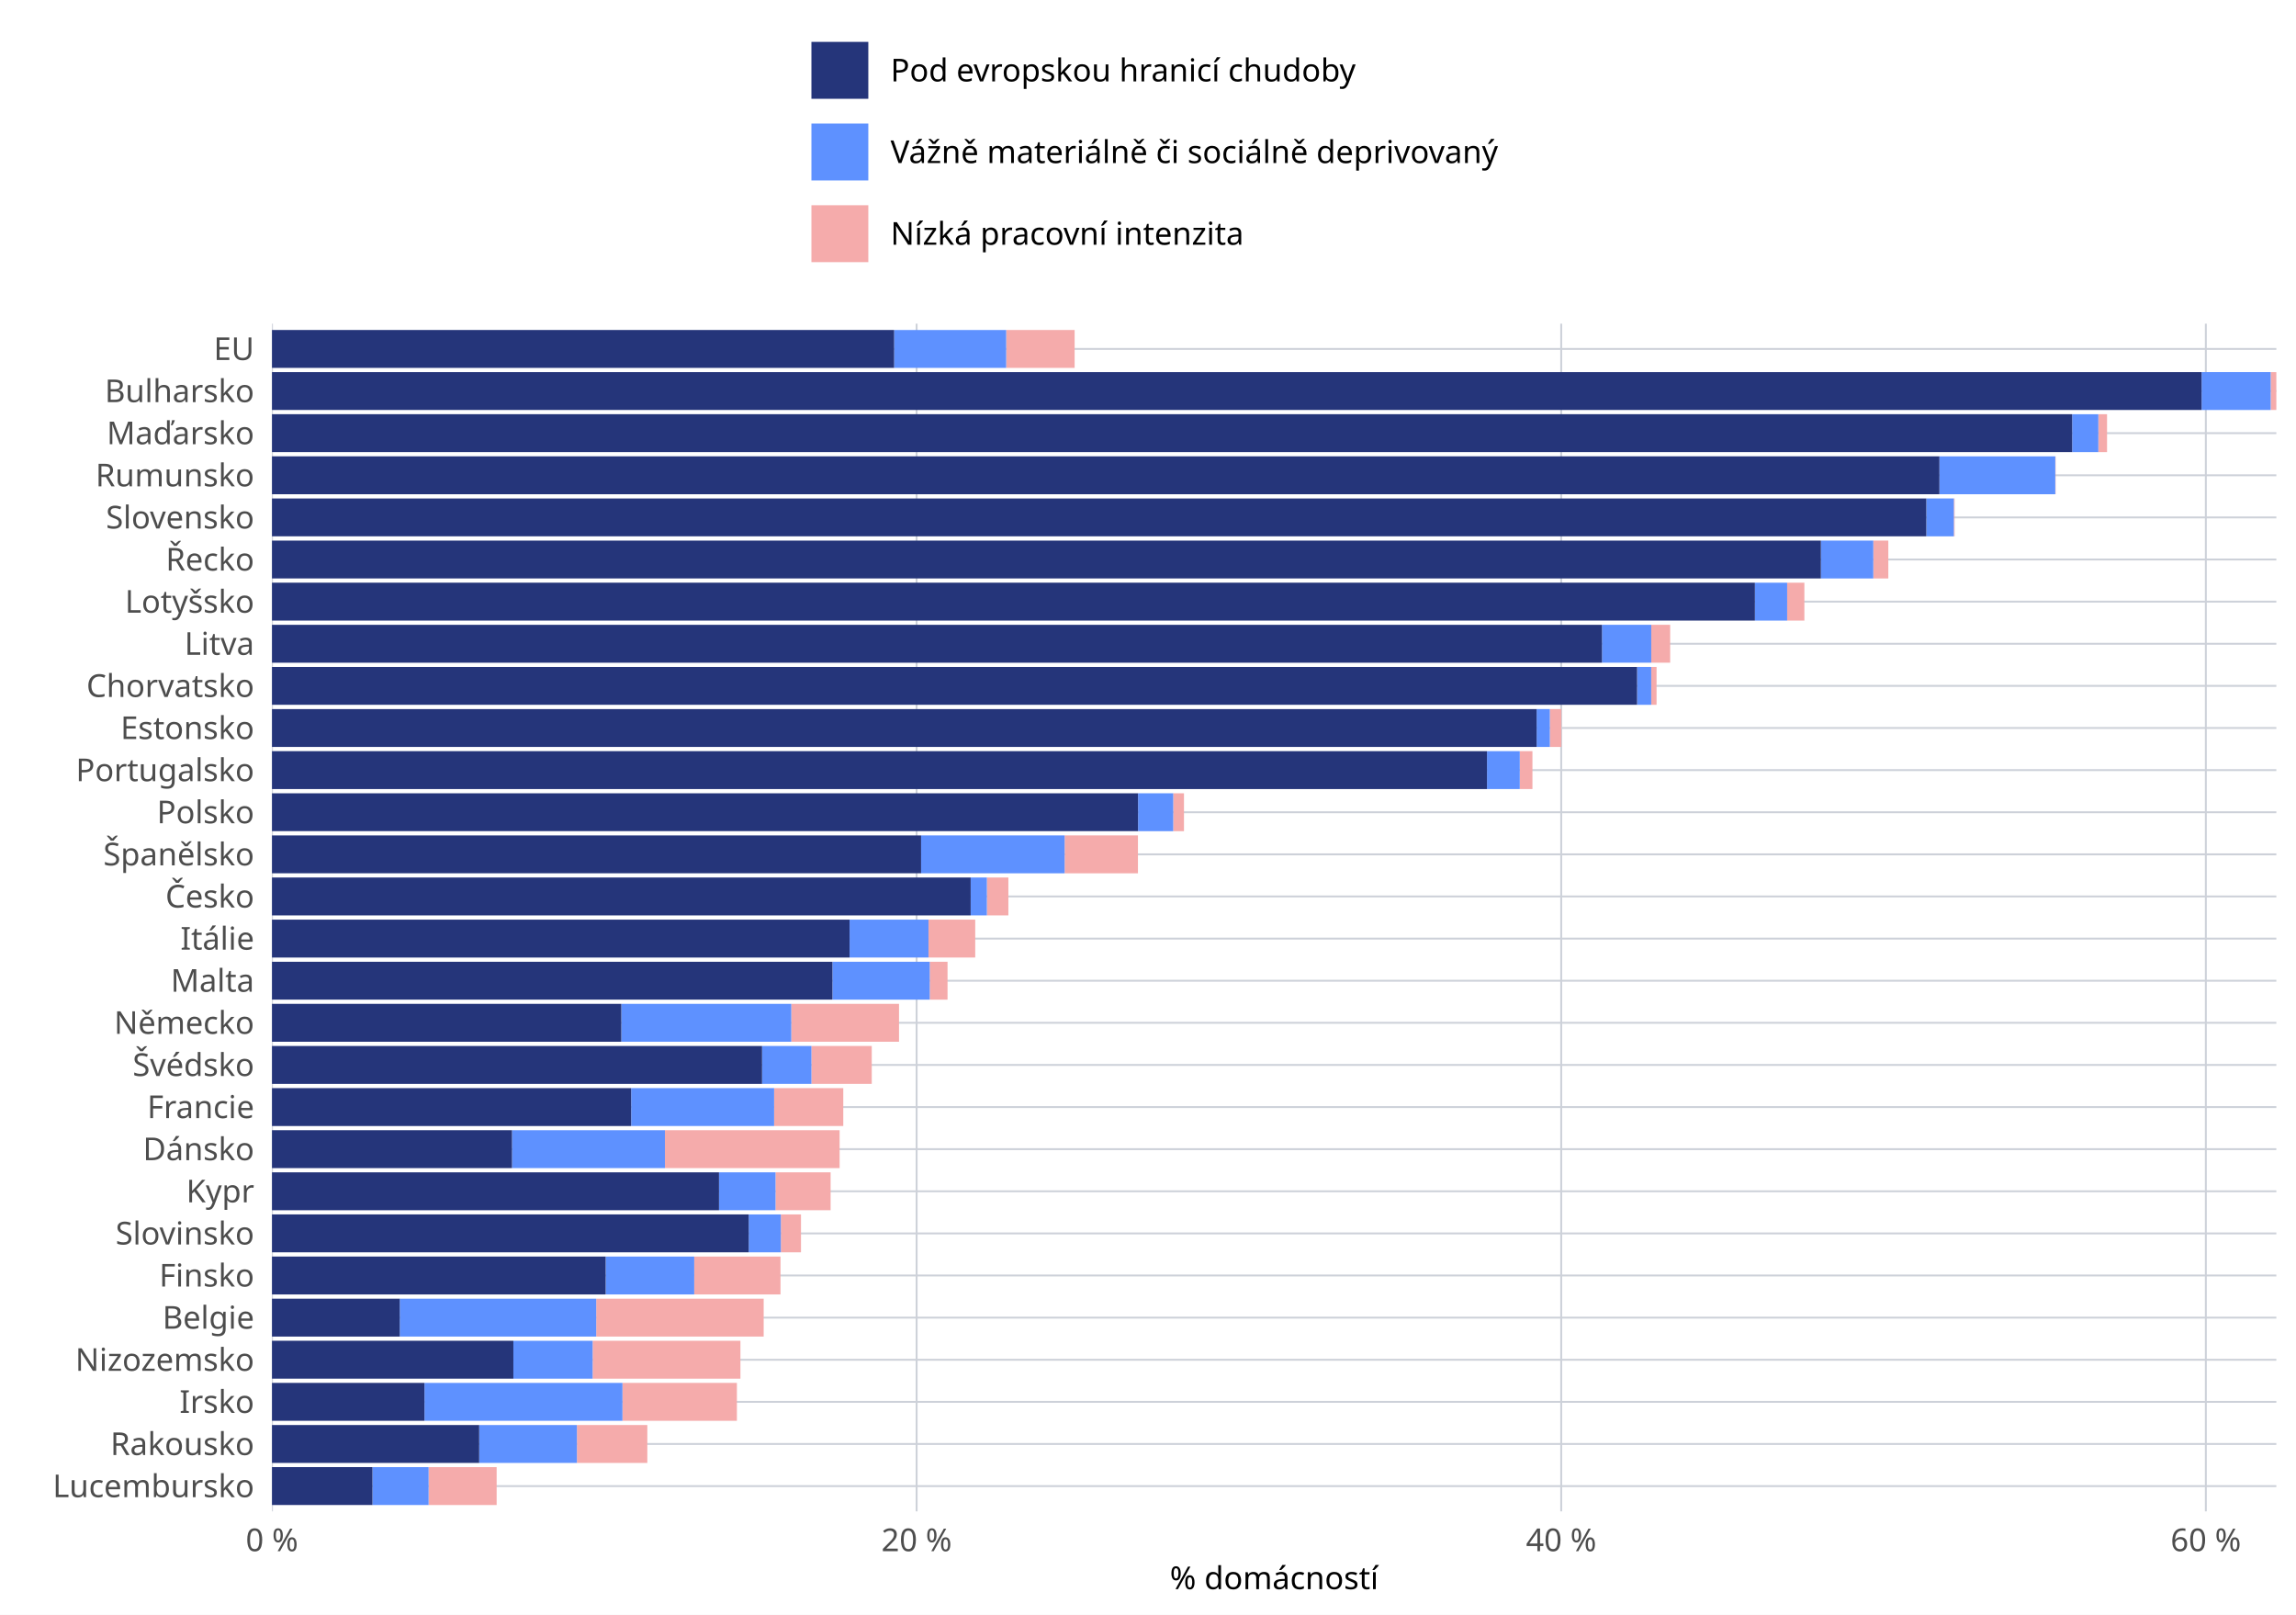
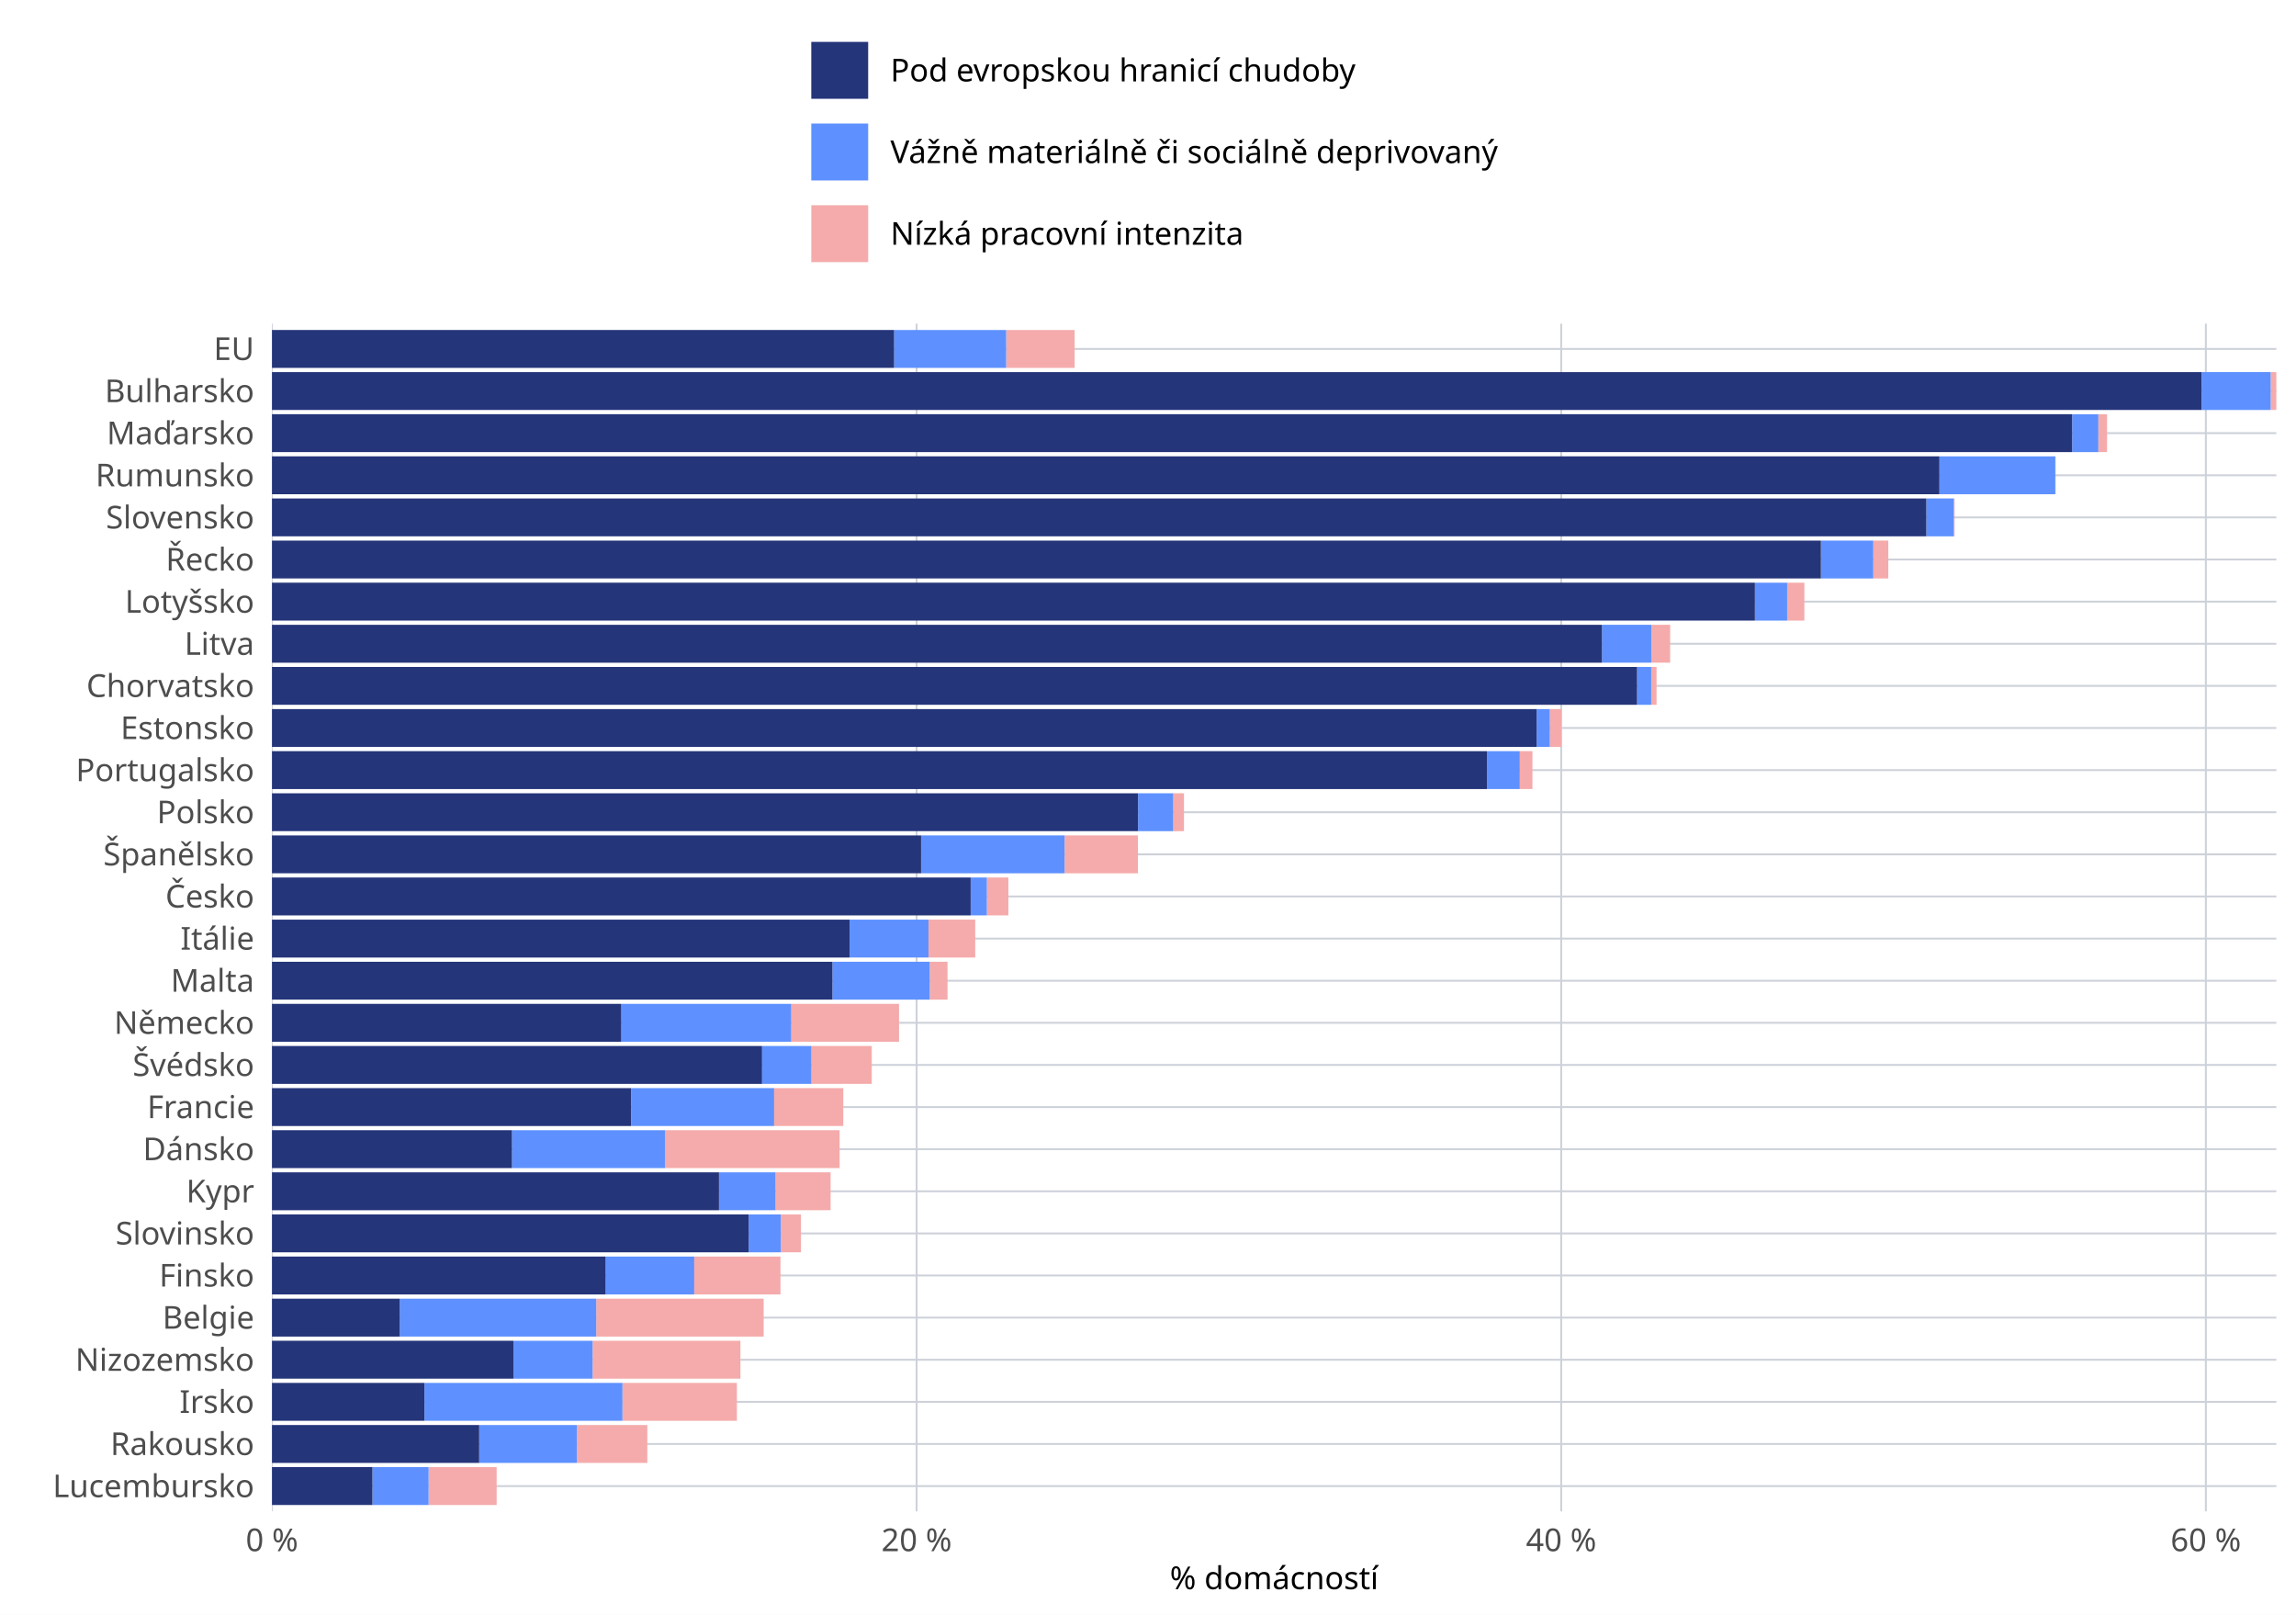
<svg xmlns="http://www.w3.org/2000/svg" class="svglite" width="640.00pt" height="450.00pt" viewBox="0 0 640.00 450.00">
  <defs>
    <style type="text/css">
    .svglite line, .svglite polyline, .svglite polygon, .svglite path, .svglite rect, .svglite circle {
      fill: none;
      stroke: #000000;
      stroke-linecap: round;
      stroke-linejoin: round;
      stroke-miterlimit: 10.00;
    }
    .svglite text {
      white-space: pre;
    }
  </style>
  </defs>
  <rect width="100%" height="100%" style="stroke: none; fill: #FFFFFF;" />
  <defs>
    <clipPath id="cpMC4wMHw2NDAuMDB8MC4wMHw0NTAuMDA=">
      <rect x="0.00" y="0.00" width="640.00" height="450.00" />
    </clipPath>
  </defs>
  <g clip-path="url(#cpMC4wMHw2NDAuMDB8MC4wMHw0NTAuMDA=)">
</g>
  <defs>
    <clipPath id="cpNzUuODF8NjM0LjUyfDkwLjIwfDQyMS4xNw==">
      <rect x="75.81" y="90.20" width="558.71" height="330.97" />
    </clipPath>
  </defs>
  <g clip-path="url(#cpNzUuODF8NjM0LjUyfDkwLjIwfDQyMS4xNw==)">
    <polyline points="75.81,414.13 634.52,414.13 " style="stroke-width: 0.53; stroke: #CDD1D9; stroke-linecap: butt;" />
    <polyline points="75.81,402.39 634.52,402.39 " style="stroke-width: 0.53; stroke: #CDD1D9; stroke-linecap: butt;" />
    <polyline points="75.81,390.65 634.52,390.65 " style="stroke-width: 0.53; stroke: #CDD1D9; stroke-linecap: butt;" />
    <polyline points="75.81,378.92 634.52,378.92 " style="stroke-width: 0.53; stroke: #CDD1D9; stroke-linecap: butt;" />
    <polyline points="75.81,367.18 634.52,367.18 " style="stroke-width: 0.53; stroke: #CDD1D9; stroke-linecap: butt;" />
    <polyline points="75.81,355.44 634.52,355.44 " style="stroke-width: 0.53; stroke: #CDD1D9; stroke-linecap: butt;" />
    <polyline points="75.81,343.71 634.52,343.71 " style="stroke-width: 0.53; stroke: #CDD1D9; stroke-linecap: butt;" />
    <polyline points="75.81,331.97 634.52,331.97 " style="stroke-width: 0.53; stroke: #CDD1D9; stroke-linecap: butt;" />
    <polyline points="75.81,320.23 634.52,320.23 " style="stroke-width: 0.53; stroke: #CDD1D9; stroke-linecap: butt;" />
    <polyline points="75.81,308.50 634.52,308.50 " style="stroke-width: 0.53; stroke: #CDD1D9; stroke-linecap: butt;" />
    <polyline points="75.81,296.76 634.52,296.76 " style="stroke-width: 0.53; stroke: #CDD1D9; stroke-linecap: butt;" />
    <polyline points="75.81,285.02 634.52,285.02 " style="stroke-width: 0.53; stroke: #CDD1D9; stroke-linecap: butt;" />
    <polyline points="75.81,273.29 634.52,273.29 " style="stroke-width: 0.53; stroke: #CDD1D9; stroke-linecap: butt;" />
    <polyline points="75.81,261.55 634.52,261.55 " style="stroke-width: 0.53; stroke: #CDD1D9; stroke-linecap: butt;" />
    <polyline points="75.81,249.81 634.52,249.81 " style="stroke-width: 0.53; stroke: #CDD1D9; stroke-linecap: butt;" />
    <polyline points="75.81,238.08 634.52,238.08 " style="stroke-width: 0.53; stroke: #CDD1D9; stroke-linecap: butt;" />
    <polyline points="75.81,226.34 634.52,226.34 " style="stroke-width: 0.53; stroke: #CDD1D9; stroke-linecap: butt;" />
    <polyline points="75.81,214.60 634.52,214.60 " style="stroke-width: 0.53; stroke: #CDD1D9; stroke-linecap: butt;" />
    <polyline points="75.81,202.87 634.52,202.87 " style="stroke-width: 0.53; stroke: #CDD1D9; stroke-linecap: butt;" />
    <polyline points="75.81,191.13 634.52,191.13 " style="stroke-width: 0.53; stroke: #CDD1D9; stroke-linecap: butt;" />
    <polyline points="75.81,179.39 634.52,179.39 " style="stroke-width: 0.53; stroke: #CDD1D9; stroke-linecap: butt;" />
    <polyline points="75.81,167.66 634.52,167.66 " style="stroke-width: 0.53; stroke: #CDD1D9; stroke-linecap: butt;" />
    <polyline points="75.81,155.92 634.52,155.92 " style="stroke-width: 0.53; stroke: #CDD1D9; stroke-linecap: butt;" />
    <polyline points="75.81,144.18 634.52,144.18 " style="stroke-width: 0.53; stroke: #CDD1D9; stroke-linecap: butt;" />
    <polyline points="75.81,132.45 634.52,132.45 " style="stroke-width: 0.53; stroke: #CDD1D9; stroke-linecap: butt;" />
    <polyline points="75.81,120.71 634.52,120.71 " style="stroke-width: 0.53; stroke: #CDD1D9; stroke-linecap: butt;" />
    <polyline points="75.81,108.97 634.52,108.97 " style="stroke-width: 0.53; stroke: #CDD1D9; stroke-linecap: butt;" />
    <polyline points="75.81,97.24 634.52,97.24 " style="stroke-width: 0.53; stroke: #CDD1D9; stroke-linecap: butt;" />
    <polyline points="75.81,421.17 75.81,90.20 " style="stroke-width: 0.53; stroke: #CDD1D9; stroke-linecap: butt;" />
    <polyline points="255.50,421.17 255.50,90.20 " style="stroke-width: 0.53; stroke: #CDD1D9; stroke-linecap: butt;" />
    <polyline points="435.18,421.17 435.18,90.20 " style="stroke-width: 0.53; stroke: #CDD1D9; stroke-linecap: butt;" />
    <polyline points="614.87,421.17 614.87,90.20 " style="stroke-width: 0.53; stroke: #CDD1D9; stroke-linecap: butt;" />
    <rect x="632.94" y="103.69" width="1.58" height="10.56" style="stroke-width: 1.07; stroke: none; stroke-linecap: butt; stroke-linejoin: miter; fill: #F5ABAB;" />
    <rect x="613.69" y="103.69" width="19.25" height="10.56" style="stroke-width: 1.07; stroke: none; stroke-linecap: butt; stroke-linejoin: miter; fill: #5E91FF;" />
    <rect x="75.81" y="103.69" width="537.87" height="10.56" style="stroke-width: 1.07; stroke: none; stroke-linecap: butt; stroke-linejoin: miter; fill: #25357A;" />
    <rect x="584.90" y="115.43" width="2.43" height="10.56" style="stroke-width: 1.07; stroke: none; stroke-linecap: butt; stroke-linejoin: miter; fill: #F5ABAB;" />
    <rect x="577.61" y="115.43" width="7.29" height="10.56" style="stroke-width: 1.07; stroke: none; stroke-linecap: butt; stroke-linejoin: miter; fill: #5E91FF;" />
    <rect x="75.81" y="115.43" width="501.79" height="10.56" style="stroke-width: 1.07; stroke: none; stroke-linecap: butt; stroke-linejoin: miter; fill: #25357A;" />
    <rect x="544.62" y="138.90" width="0.22" height="10.56" style="stroke-width: 1.07; stroke: none; stroke-linecap: butt; stroke-linejoin: miter; fill: #F5ABAB;" />
    <rect x="536.95" y="138.90" width="7.67" height="10.56" style="stroke-width: 1.07; stroke: none; stroke-linecap: butt; stroke-linejoin: miter; fill: #5E91FF;" />
    <rect x="75.81" y="138.90" width="461.14" height="10.56" style="stroke-width: 1.07; stroke: none; stroke-linecap: butt; stroke-linejoin: miter; fill: #25357A;" />
    <rect x="522.16" y="150.64" width="4.20" height="10.56" style="stroke-width: 1.07; stroke: none; stroke-linecap: butt; stroke-linejoin: miter; fill: #F5ABAB;" />
    <rect x="507.57" y="150.64" width="14.60" height="10.56" style="stroke-width: 1.07; stroke: none; stroke-linecap: butt; stroke-linejoin: miter; fill: #5E91FF;" />
    <rect x="75.81" y="150.64" width="431.76" height="10.56" style="stroke-width: 1.07; stroke: none; stroke-linecap: butt; stroke-linejoin: miter; fill: #25357A;" />
    <rect x="572.90" y="127.17" width="0.10" height="10.56" style="stroke-width: 1.07; stroke: none; stroke-linecap: butt; stroke-linejoin: miter; fill: #F5ABAB;" />
    <rect x="540.60" y="127.17" width="32.30" height="10.56" style="stroke-width: 1.07; stroke: none; stroke-linecap: butt; stroke-linejoin: miter; fill: #5E91FF;" />
    <rect x="75.81" y="127.17" width="464.79" height="10.56" style="stroke-width: 1.07; stroke: none; stroke-linecap: butt; stroke-linejoin: miter; fill: #25357A;" />
    <rect x="460.27" y="185.85" width="1.49" height="10.56" style="stroke-width: 1.07; stroke: none; stroke-linecap: butt; stroke-linejoin: miter; fill: #F5ABAB;" />
    <rect x="456.34" y="185.85" width="3.93" height="10.56" style="stroke-width: 1.07; stroke: none; stroke-linecap: butt; stroke-linejoin: miter; fill: #5E91FF;" />
    <rect x="75.81" y="185.85" width="380.52" height="10.56" style="stroke-width: 1.07; stroke: none; stroke-linecap: butt; stroke-linejoin: miter; fill: #25357A;" />
    <rect x="498.16" y="162.38" width="4.80" height="10.56" style="stroke-width: 1.07; stroke: none; stroke-linecap: butt; stroke-linejoin: miter; fill: #F5ABAB;" />
    <rect x="489.17" y="162.38" width="8.99" height="10.56" style="stroke-width: 1.07; stroke: none; stroke-linecap: butt; stroke-linejoin: miter; fill: #5E91FF;" />
    <rect x="75.81" y="162.38" width="413.36" height="10.56" style="stroke-width: 1.07; stroke: none; stroke-linecap: butt; stroke-linejoin: miter; fill: #25357A;" />
    <rect x="460.28" y="174.11" width="5.27" height="10.56" style="stroke-width: 1.07; stroke: none; stroke-linecap: butt; stroke-linejoin: miter; fill: #F5ABAB;" />
    <rect x="446.54" y="174.11" width="13.74" height="10.56" style="stroke-width: 1.07; stroke: none; stroke-linecap: butt; stroke-linejoin: miter; fill: #5E91FF;" />
    <rect x="75.81" y="174.11" width="370.73" height="10.56" style="stroke-width: 1.07; stroke: none; stroke-linecap: butt; stroke-linejoin: miter; fill: #25357A;" />
    <rect x="423.63" y="209.32" width="3.53" height="10.56" style="stroke-width: 1.07; stroke: none; stroke-linecap: butt; stroke-linejoin: miter; fill: #F5ABAB;" />
    <rect x="414.49" y="209.32" width="9.14" height="10.56" style="stroke-width: 1.07; stroke: none; stroke-linecap: butt; stroke-linejoin: miter; fill: #5E91FF;" />
    <rect x="75.81" y="209.32" width="338.68" height="10.56" style="stroke-width: 1.07; stroke: none; stroke-linecap: butt; stroke-linejoin: miter; fill: #25357A;" />
    <rect x="432.02" y="197.59" width="3.20" height="10.56" style="stroke-width: 1.07; stroke: none; stroke-linecap: butt; stroke-linejoin: miter; fill: #F5ABAB;" />
    <rect x="428.33" y="197.59" width="3.68" height="10.56" style="stroke-width: 1.07; stroke: none; stroke-linecap: butt; stroke-linejoin: miter; fill: #5E91FF;" />
    <rect x="75.81" y="197.59" width="352.52" height="10.56" style="stroke-width: 1.07; stroke: none; stroke-linecap: butt; stroke-linejoin: miter; fill: #25357A;" />
    <rect x="327.02" y="221.06" width="3.01" height="10.56" style="stroke-width: 1.07; stroke: none; stroke-linecap: butt; stroke-linejoin: miter; fill: #F5ABAB;" />
    <rect x="317.23" y="221.06" width="9.80" height="10.56" style="stroke-width: 1.07; stroke: none; stroke-linecap: butt; stroke-linejoin: miter; fill: #5E91FF;" />
    <rect x="75.81" y="221.06" width="241.41" height="10.56" style="stroke-width: 1.07; stroke: none; stroke-linecap: butt; stroke-linejoin: miter; fill: #25357A;" />
    <rect x="275.09" y="244.53" width="5.99" height="10.56" style="stroke-width: 1.07; stroke: none; stroke-linecap: butt; stroke-linejoin: miter; fill: #F5ABAB;" />
    <rect x="270.57" y="244.53" width="4.52" height="10.56" style="stroke-width: 1.07; stroke: none; stroke-linecap: butt; stroke-linejoin: miter; fill: #5E91FF;" />
    <rect x="75.81" y="244.53" width="194.76" height="10.56" style="stroke-width: 1.07; stroke: none; stroke-linecap: butt; stroke-linejoin: miter; fill: #25357A;" />
    <rect x="259.16" y="268.01" width="4.96" height="10.56" style="stroke-width: 1.07; stroke: none; stroke-linecap: butt; stroke-linejoin: miter; fill: #F5ABAB;" />
    <rect x="232.03" y="268.01" width="27.13" height="10.56" style="stroke-width: 1.07; stroke: none; stroke-linecap: butt; stroke-linejoin: miter; fill: #5E91FF;" />
    <rect x="75.81" y="268.01" width="156.22" height="10.56" style="stroke-width: 1.07; stroke: none; stroke-linecap: butt; stroke-linejoin: miter; fill: #25357A;" />
    <rect x="216.17" y="326.69" width="15.36" height="10.56" style="stroke-width: 1.07; stroke: none; stroke-linecap: butt; stroke-linejoin: miter; fill: #F5ABAB;" />
    <rect x="200.43" y="326.69" width="15.74" height="10.56" style="stroke-width: 1.07; stroke: none; stroke-linecap: butt; stroke-linejoin: miter; fill: #5E91FF;" />
    <rect x="75.81" y="326.69" width="124.61" height="10.56" style="stroke-width: 1.07; stroke: none; stroke-linecap: butt; stroke-linejoin: miter; fill: #25357A;" />
    <rect x="296.77" y="232.80" width="20.43" height="10.56" style="stroke-width: 1.07; stroke: none; stroke-linecap: butt; stroke-linejoin: miter; fill: #F5ABAB;" />
    <rect x="256.75" y="232.80" width="40.01" height="10.56" style="stroke-width: 1.07; stroke: none; stroke-linecap: butt; stroke-linejoin: miter; fill: #5E91FF;" />
    <rect x="75.81" y="232.80" width="180.94" height="10.56" style="stroke-width: 1.07; stroke: none; stroke-linecap: butt; stroke-linejoin: miter; fill: #25357A;" />
    <rect x="217.66" y="338.42" width="5.61" height="10.56" style="stroke-width: 1.07; stroke: none; stroke-linecap: butt; stroke-linejoin: miter; fill: #F5ABAB;" />
    <rect x="208.70" y="338.42" width="8.96" height="10.56" style="stroke-width: 1.07; stroke: none; stroke-linecap: butt; stroke-linejoin: miter; fill: #5E91FF;" />
    <rect x="75.81" y="338.42" width="132.89" height="10.56" style="stroke-width: 1.07; stroke: none; stroke-linecap: butt; stroke-linejoin: miter; fill: #25357A;" />
    <rect x="258.81" y="256.27" width="13.03" height="10.56" style="stroke-width: 1.07; stroke: none; stroke-linecap: butt; stroke-linejoin: miter; fill: #F5ABAB;" />
    <rect x="236.82" y="256.27" width="21.99" height="10.56" style="stroke-width: 1.07; stroke: none; stroke-linecap: butt; stroke-linejoin: miter; fill: #5E91FF;" />
    <rect x="75.81" y="256.27" width="161.01" height="10.56" style="stroke-width: 1.07; stroke: none; stroke-linecap: butt; stroke-linejoin: miter; fill: #25357A;" />
    <rect x="215.78" y="303.22" width="19.28" height="10.56" style="stroke-width: 1.07; stroke: none; stroke-linecap: butt; stroke-linejoin: miter; fill: #F5ABAB;" />
    <rect x="175.93" y="303.22" width="39.85" height="10.56" style="stroke-width: 1.07; stroke: none; stroke-linecap: butt; stroke-linejoin: miter; fill: #5E91FF;" />
    <rect x="75.81" y="303.22" width="100.11" height="10.56" style="stroke-width: 1.07; stroke: none; stroke-linecap: butt; stroke-linejoin: miter; fill: #25357A;" />
    <rect x="220.55" y="279.74" width="30.05" height="10.56" style="stroke-width: 1.07; stroke: none; stroke-linecap: butt; stroke-linejoin: miter; fill: #F5ABAB;" />
    <rect x="173.18" y="279.74" width="47.38" height="10.56" style="stroke-width: 1.07; stroke: none; stroke-linecap: butt; stroke-linejoin: miter; fill: #5E91FF;" />
    <rect x="75.81" y="279.74" width="97.37" height="10.56" style="stroke-width: 1.07; stroke: none; stroke-linecap: butt; stroke-linejoin: miter; fill: #25357A;" />
    <rect x="226.17" y="291.48" width="16.83" height="10.56" style="stroke-width: 1.07; stroke: none; stroke-linecap: butt; stroke-linejoin: miter; fill: #F5ABAB;" />
    <rect x="212.43" y="291.48" width="13.75" height="10.56" style="stroke-width: 1.07; stroke: none; stroke-linecap: butt; stroke-linejoin: miter; fill: #5E91FF;" />
    <rect x="75.81" y="291.48" width="136.61" height="10.56" style="stroke-width: 1.07; stroke: none; stroke-linecap: butt; stroke-linejoin: miter; fill: #25357A;" />
    <rect x="185.35" y="314.95" width="48.69" height="10.56" style="stroke-width: 1.07; stroke: none; stroke-linecap: butt; stroke-linejoin: miter; fill: #F5ABAB;" />
    <rect x="142.71" y="314.95" width="42.64" height="10.56" style="stroke-width: 1.07; stroke: none; stroke-linecap: butt; stroke-linejoin: miter; fill: #5E91FF;" />
    <rect x="75.81" y="314.95" width="66.90" height="10.56" style="stroke-width: 1.07; stroke: none; stroke-linecap: butt; stroke-linejoin: miter; fill: #25357A;" />
    <rect x="166.19" y="361.90" width="46.68" height="10.56" style="stroke-width: 1.07; stroke: none; stroke-linecap: butt; stroke-linejoin: miter; fill: #F5ABAB;" />
    <rect x="111.43" y="361.90" width="54.76" height="10.56" style="stroke-width: 1.07; stroke: none; stroke-linecap: butt; stroke-linejoin: miter; fill: #5E91FF;" />
    <rect x="75.81" y="361.90" width="35.62" height="10.56" style="stroke-width: 1.07; stroke: none; stroke-linecap: butt; stroke-linejoin: miter; fill: #25357A;" />
    <rect x="165.19" y="373.63" width="41.20" height="10.56" style="stroke-width: 1.07; stroke: none; stroke-linecap: butt; stroke-linejoin: miter; fill: #F5ABAB;" />
    <rect x="143.10" y="373.63" width="22.09" height="10.56" style="stroke-width: 1.07; stroke: none; stroke-linecap: butt; stroke-linejoin: miter; fill: #5E91FF;" />
    <rect x="75.81" y="373.63" width="67.29" height="10.56" style="stroke-width: 1.07; stroke: none; stroke-linecap: butt; stroke-linejoin: miter; fill: #25357A;" />
    <rect x="193.50" y="350.16" width="24.06" height="10.56" style="stroke-width: 1.07; stroke: none; stroke-linecap: butt; stroke-linejoin: miter; fill: #F5ABAB;" />
    <rect x="168.83" y="350.16" width="24.68" height="10.56" style="stroke-width: 1.07; stroke: none; stroke-linecap: butt; stroke-linejoin: miter; fill: #5E91FF;" />
    <rect x="75.81" y="350.16" width="93.01" height="10.56" style="stroke-width: 1.07; stroke: none; stroke-linecap: butt; stroke-linejoin: miter; fill: #25357A;" />
    <rect x="173.51" y="385.37" width="31.90" height="10.56" style="stroke-width: 1.07; stroke: none; stroke-linecap: butt; stroke-linejoin: miter; fill: #F5ABAB;" />
    <rect x="118.32" y="385.37" width="55.19" height="10.56" style="stroke-width: 1.07; stroke: none; stroke-linecap: butt; stroke-linejoin: miter; fill: #5E91FF;" />
    <rect x="75.81" y="385.37" width="42.50" height="10.56" style="stroke-width: 1.07; stroke: none; stroke-linecap: butt; stroke-linejoin: miter; fill: #25357A;" />
    <rect x="160.81" y="397.11" width="19.63" height="10.56" style="stroke-width: 1.07; stroke: none; stroke-linecap: butt; stroke-linejoin: miter; fill: #F5ABAB;" />
    <rect x="133.57" y="397.11" width="27.24" height="10.56" style="stroke-width: 1.07; stroke: none; stroke-linecap: butt; stroke-linejoin: miter; fill: #5E91FF;" />
    <rect x="75.81" y="397.11" width="57.76" height="10.56" style="stroke-width: 1.07; stroke: none; stroke-linecap: butt; stroke-linejoin: miter; fill: #25357A;" />
    <rect x="119.47" y="408.84" width="18.97" height="10.56" style="stroke-width: 1.07; stroke: none; stroke-linecap: butt; stroke-linejoin: miter; fill: #F5ABAB;" />
    <rect x="103.81" y="408.84" width="15.66" height="10.56" style="stroke-width: 1.07; stroke: none; stroke-linecap: butt; stroke-linejoin: miter; fill: #5E91FF;" />
    <rect x="75.81" y="408.84" width="28.00" height="10.56" style="stroke-width: 1.07; stroke: none; stroke-linecap: butt; stroke-linejoin: miter; fill: #25357A;" />
    <rect x="280.47" y="91.96" width="19.08" height="10.56" style="stroke-width: 1.07; stroke: none; stroke-linecap: butt; stroke-linejoin: miter; fill: #F5ABAB;" />
    <rect x="249.23" y="91.96" width="31.24" height="10.56" style="stroke-width: 1.07; stroke: none; stroke-linecap: butt; stroke-linejoin: miter; fill: #5E91FF;" />
    <rect x="75.81" y="91.96" width="173.42" height="10.56" style="stroke-width: 1.07; stroke: none; stroke-linecap: butt; stroke-linejoin: miter; fill: #25357A;" />
  </g>
  <g clip-path="url(#cpMC4wMHw2NDAuMDB8MC4wMHw0NTAuMDA=)">
    <text x="70.88" y="417.21" text-anchor="end" style="font-size: 8.80px;fill: #4D4D4D; font-family: &quot;Haffer&quot;;" textLength="54.82px" lengthAdjust="spacingAndGlyphs">Lucembursko</text>
    <text x="70.88" y="405.47" text-anchor="end" style="font-size: 8.80px;fill: #4D4D4D; font-family: &quot;Haffer&quot;;" textLength="39.22px" lengthAdjust="spacingAndGlyphs">Rakousko</text>
    <text x="70.88" y="393.73" text-anchor="end" style="font-size: 8.80px;fill: #4D4D4D; font-family: &quot;Haffer&quot;;" textLength="19.09px" lengthAdjust="spacingAndGlyphs">Irsko</text>
    <text x="70.88" y="382.00" text-anchor="end" style="font-size: 8.80px;fill: #4D4D4D; font-family: &quot;Haffer&quot;;" textLength="47.95px" lengthAdjust="spacingAndGlyphs">Nizozemsko</text>
    <text x="70.88" y="370.26" text-anchor="end" style="font-size: 8.80px;fill: #4D4D4D; font-family: &quot;Haffer&quot;;" textLength="24.28px" lengthAdjust="spacingAndGlyphs">Belgie</text>
    <text x="70.88" y="358.52" text-anchor="end" style="font-size: 8.80px;fill: #4D4D4D; font-family: &quot;Haffer&quot;;" textLength="25.41px" lengthAdjust="spacingAndGlyphs">Finsko</text>
    <text x="70.88" y="346.79" text-anchor="end" style="font-size: 8.80px;fill: #4D4D4D; font-family: &quot;Haffer&quot;;" textLength="37.29px" lengthAdjust="spacingAndGlyphs">Slovinsko</text>
    <text x="70.88" y="335.05" text-anchor="end" style="font-size: 8.80px;fill: #4D4D4D; font-family: &quot;Haffer&quot;;" textLength="18.65px" lengthAdjust="spacingAndGlyphs">Kypr</text>
    <text x="70.88" y="323.31" text-anchor="end" style="font-size: 8.80px;fill: #4D4D4D; font-family: &quot;Haffer&quot;;" textLength="30.10px" lengthAdjust="spacingAndGlyphs">Dánsko</text>
    <text x="70.88" y="311.58" text-anchor="end" style="font-size: 8.80px;fill: #4D4D4D; font-family: &quot;Haffer&quot;;" textLength="30.21px" lengthAdjust="spacingAndGlyphs">Francie</text>
-     <text x="70.88" y="299.84" text-anchor="end" style="font-size: 8.80px;fill: #4D4D4D; font-family: &quot;Haffer&quot;;" textLength="33.44px" lengthAdjust="spacingAndGlyphs">Švédsko</text>
-     <text x="70.88" y="288.10" text-anchor="end" style="font-size: 8.80px;fill: #4D4D4D; font-family: &quot;Haffer&quot;;" textLength="38.25px" lengthAdjust="spacingAndGlyphs">Německo</text>
+     <text x="70.88" y="299.84" text-anchor="end" style="font-size: 8.80px;fill: #4D4D4D; font-family: &quot;Haffer&quot;;" textLength="33.46px" lengthAdjust="spacingAndGlyphs">Švédsko</text>
+     <text x="70.88" y="288.10" text-anchor="end" style="font-size: 8.80px;fill: #4D4D4D; font-family: &quot;Haffer&quot;;" textLength="38.27px" lengthAdjust="spacingAndGlyphs">Německo</text>
    <text x="70.88" y="276.37" text-anchor="end" style="font-size: 8.80px;fill: #4D4D4D; font-family: &quot;Haffer&quot;;" textLength="23.50px" lengthAdjust="spacingAndGlyphs">Malta</text>
    <text x="70.88" y="264.63" text-anchor="end" style="font-size: 8.80px;fill: #4D4D4D; font-family: &quot;Haffer&quot;;" textLength="19.21px" lengthAdjust="spacingAndGlyphs">Itálie</text>
    <text x="70.88" y="252.90" text-anchor="end" style="font-size: 8.80px;fill: #4D4D4D; font-family: &quot;Haffer&quot;;" textLength="24.72px" lengthAdjust="spacingAndGlyphs">Česko</text>
-     <text x="70.88" y="241.16" text-anchor="end" style="font-size: 8.80px;fill: #4D4D4D; font-family: &quot;Haffer&quot;;" textLength="41.49px" lengthAdjust="spacingAndGlyphs">Španělsko</text>
+     <text x="70.88" y="241.16" text-anchor="end" style="font-size: 8.80px;fill: #4D4D4D; font-family: &quot;Haffer&quot;;" textLength="41.52px" lengthAdjust="spacingAndGlyphs">Španělsko</text>
    <text x="70.88" y="229.42" text-anchor="end" style="font-size: 8.80px;fill: #4D4D4D; font-family: &quot;Haffer&quot;;" textLength="25.88px" lengthAdjust="spacingAndGlyphs">Polsko</text>
    <text x="70.88" y="217.69" text-anchor="end" style="font-size: 8.80px;fill: #4D4D4D; font-family: &quot;Haffer&quot;;" textLength="47.86px" lengthAdjust="spacingAndGlyphs">Portugalsko</text>
    <text x="70.88" y="205.95" text-anchor="end" style="font-size: 8.80px;fill: #4D4D4D; font-family: &quot;Haffer&quot;;" textLength="35.65px" lengthAdjust="spacingAndGlyphs">Estonsko</text>
    <text x="70.88" y="194.21" text-anchor="end" style="font-size: 8.80px;fill: #4D4D4D; font-family: &quot;Haffer&quot;;" textLength="46.12px" lengthAdjust="spacingAndGlyphs">Chorvatsko</text>
    <text x="70.88" y="182.48" text-anchor="end" style="font-size: 8.80px;fill: #4D4D4D; font-family: &quot;Haffer&quot;;" textLength="19.37px" lengthAdjust="spacingAndGlyphs">Litva</text>
-     <text x="70.88" y="170.74" text-anchor="end" style="font-size: 8.80px;fill: #4D4D4D; font-family: &quot;Haffer&quot;;" textLength="34.67px" lengthAdjust="spacingAndGlyphs">Lotyšsko</text>
+     <text x="70.88" y="170.74" text-anchor="end" style="font-size: 8.80px;fill: #4D4D4D; font-family: &quot;Haffer&quot;;" textLength="34.70px" lengthAdjust="spacingAndGlyphs">Lotyšsko</text>
    <text x="70.88" y="159.00" text-anchor="end" style="font-size: 8.80px;fill: #4D4D4D; font-family: &quot;Haffer&quot;;" textLength="24.78px" lengthAdjust="spacingAndGlyphs">Řecko</text>
    <text x="70.88" y="147.27" text-anchor="end" style="font-size: 8.80px;fill: #4D4D4D; font-family: &quot;Haffer&quot;;" textLength="40.22px" lengthAdjust="spacingAndGlyphs">Slovensko</text>
    <text x="70.88" y="135.53" text-anchor="end" style="font-size: 8.80px;fill: #4D4D4D; font-family: &quot;Haffer&quot;;" textLength="42.26px" lengthAdjust="spacingAndGlyphs">Rumunsko</text>
    <text x="70.88" y="123.79" text-anchor="end" style="font-size: 8.80px;fill: #4D4D4D; font-family: &quot;Haffer&quot;;" textLength="41.09px" lengthAdjust="spacingAndGlyphs">Maďarsko</text>
    <text x="70.88" y="112.06" text-anchor="end" style="font-size: 8.80px;fill: #4D4D4D; font-family: &quot;Haffer&quot;;" textLength="39.92px" lengthAdjust="spacingAndGlyphs">Bulharsko</text>
    <text x="70.88" y="100.32" text-anchor="end" style="font-size: 8.80px;fill: #4D4D4D; font-family: &quot;Haffer&quot;;" textLength="10.96px" lengthAdjust="spacingAndGlyphs">EU</text>
    <text x="75.81" y="432.26" text-anchor="middle" style="font-size: 8.80px;fill: #4D4D4D; font-family: &quot;Haffer&quot;;" textLength="14.41px" lengthAdjust="spacingAndGlyphs">0 %</text>
    <text x="255.50" y="432.26" text-anchor="middle" style="font-size: 8.80px;fill: #4D4D4D; font-family: &quot;Haffer&quot;;" textLength="19.32px" lengthAdjust="spacingAndGlyphs">20 %</text>
    <text x="435.18" y="432.26" text-anchor="middle" style="font-size: 8.80px;fill: #4D4D4D; font-family: &quot;Haffer&quot;;" textLength="19.81px" lengthAdjust="spacingAndGlyphs">40 %</text>
    <text x="614.87" y="432.26" text-anchor="middle" style="font-size: 8.80px;fill: #4D4D4D; font-family: &quot;Haffer&quot;;" textLength="19.77px" lengthAdjust="spacingAndGlyphs">60 %</text>
    <text x="355.17" y="442.84" text-anchor="middle" style="font-size: 8.80px; font-family: &quot;Haffer&quot;;" textLength="56.51px" lengthAdjust="spacingAndGlyphs">% domácností</text>
-     <rect x="226.18" y="11.67" width="15.86" height="15.86" style="stroke-width: 1.07; stroke: none; stroke-linecap: butt; stroke-linejoin: miter; fill: #25357A;" />
-     <rect x="226.18" y="34.43" width="15.86" height="15.86" style="stroke-width: 1.07; stroke: none; stroke-linecap: butt; stroke-linejoin: miter; fill: #5E91FF;" />
-     <rect x="226.18" y="57.19" width="15.86" height="15.86" style="stroke-width: 1.07; stroke: none; stroke-linecap: butt; stroke-linejoin: miter; fill: #F5ABAB;" />
-     <text x="248.23" y="22.68" style="font-size: 8.80px; font-family: &quot;Haffer&quot;;" textLength="126.42px" lengthAdjust="spacingAndGlyphs">Pod evropskou hranicí chudoby</text>
-     <text x="248.23" y="45.44" style="font-size: 8.80px; font-family: &quot;Haffer&quot;;" textLength="166.31px" lengthAdjust="spacingAndGlyphs">Vážně materiálně či sociálně deprivovaný</text>
-     <text x="248.23" y="68.20" style="font-size: 8.80px; font-family: &quot;Haffer&quot;;" textLength="96.00px" lengthAdjust="spacingAndGlyphs">Nízká pracovní intenzita</text>
+     <rect x="226.14" y="11.67" width="15.86" height="15.86" style="stroke-width: 1.07; stroke: none; stroke-linecap: butt; stroke-linejoin: miter; fill: #25357A;" />
+     <rect x="226.14" y="34.43" width="15.86" height="15.86" style="stroke-width: 1.07; stroke: none; stroke-linecap: butt; stroke-linejoin: miter; fill: #5E91FF;" />
+     <rect x="226.14" y="57.19" width="15.86" height="15.86" style="stroke-width: 1.07; stroke: none; stroke-linecap: butt; stroke-linejoin: miter; fill: #F5ABAB;" />
+     <text x="248.19" y="22.68" style="font-size: 8.80px; font-family: &quot;Haffer&quot;;" textLength="126.42px" lengthAdjust="spacingAndGlyphs">Pod evropskou hranicí chudoby</text>
+     <text x="248.19" y="45.44" style="font-size: 8.80px; font-family: &quot;Haffer&quot;;" textLength="166.37px" lengthAdjust="spacingAndGlyphs">Vážně materiálně či sociálně deprivovaný</text>
+     <text x="248.19" y="68.20" style="font-size: 8.80px; font-family: &quot;Haffer&quot;;" textLength="96.00px" lengthAdjust="spacingAndGlyphs">Nízká pracovní intenzita</text>
  </g>
</svg>
